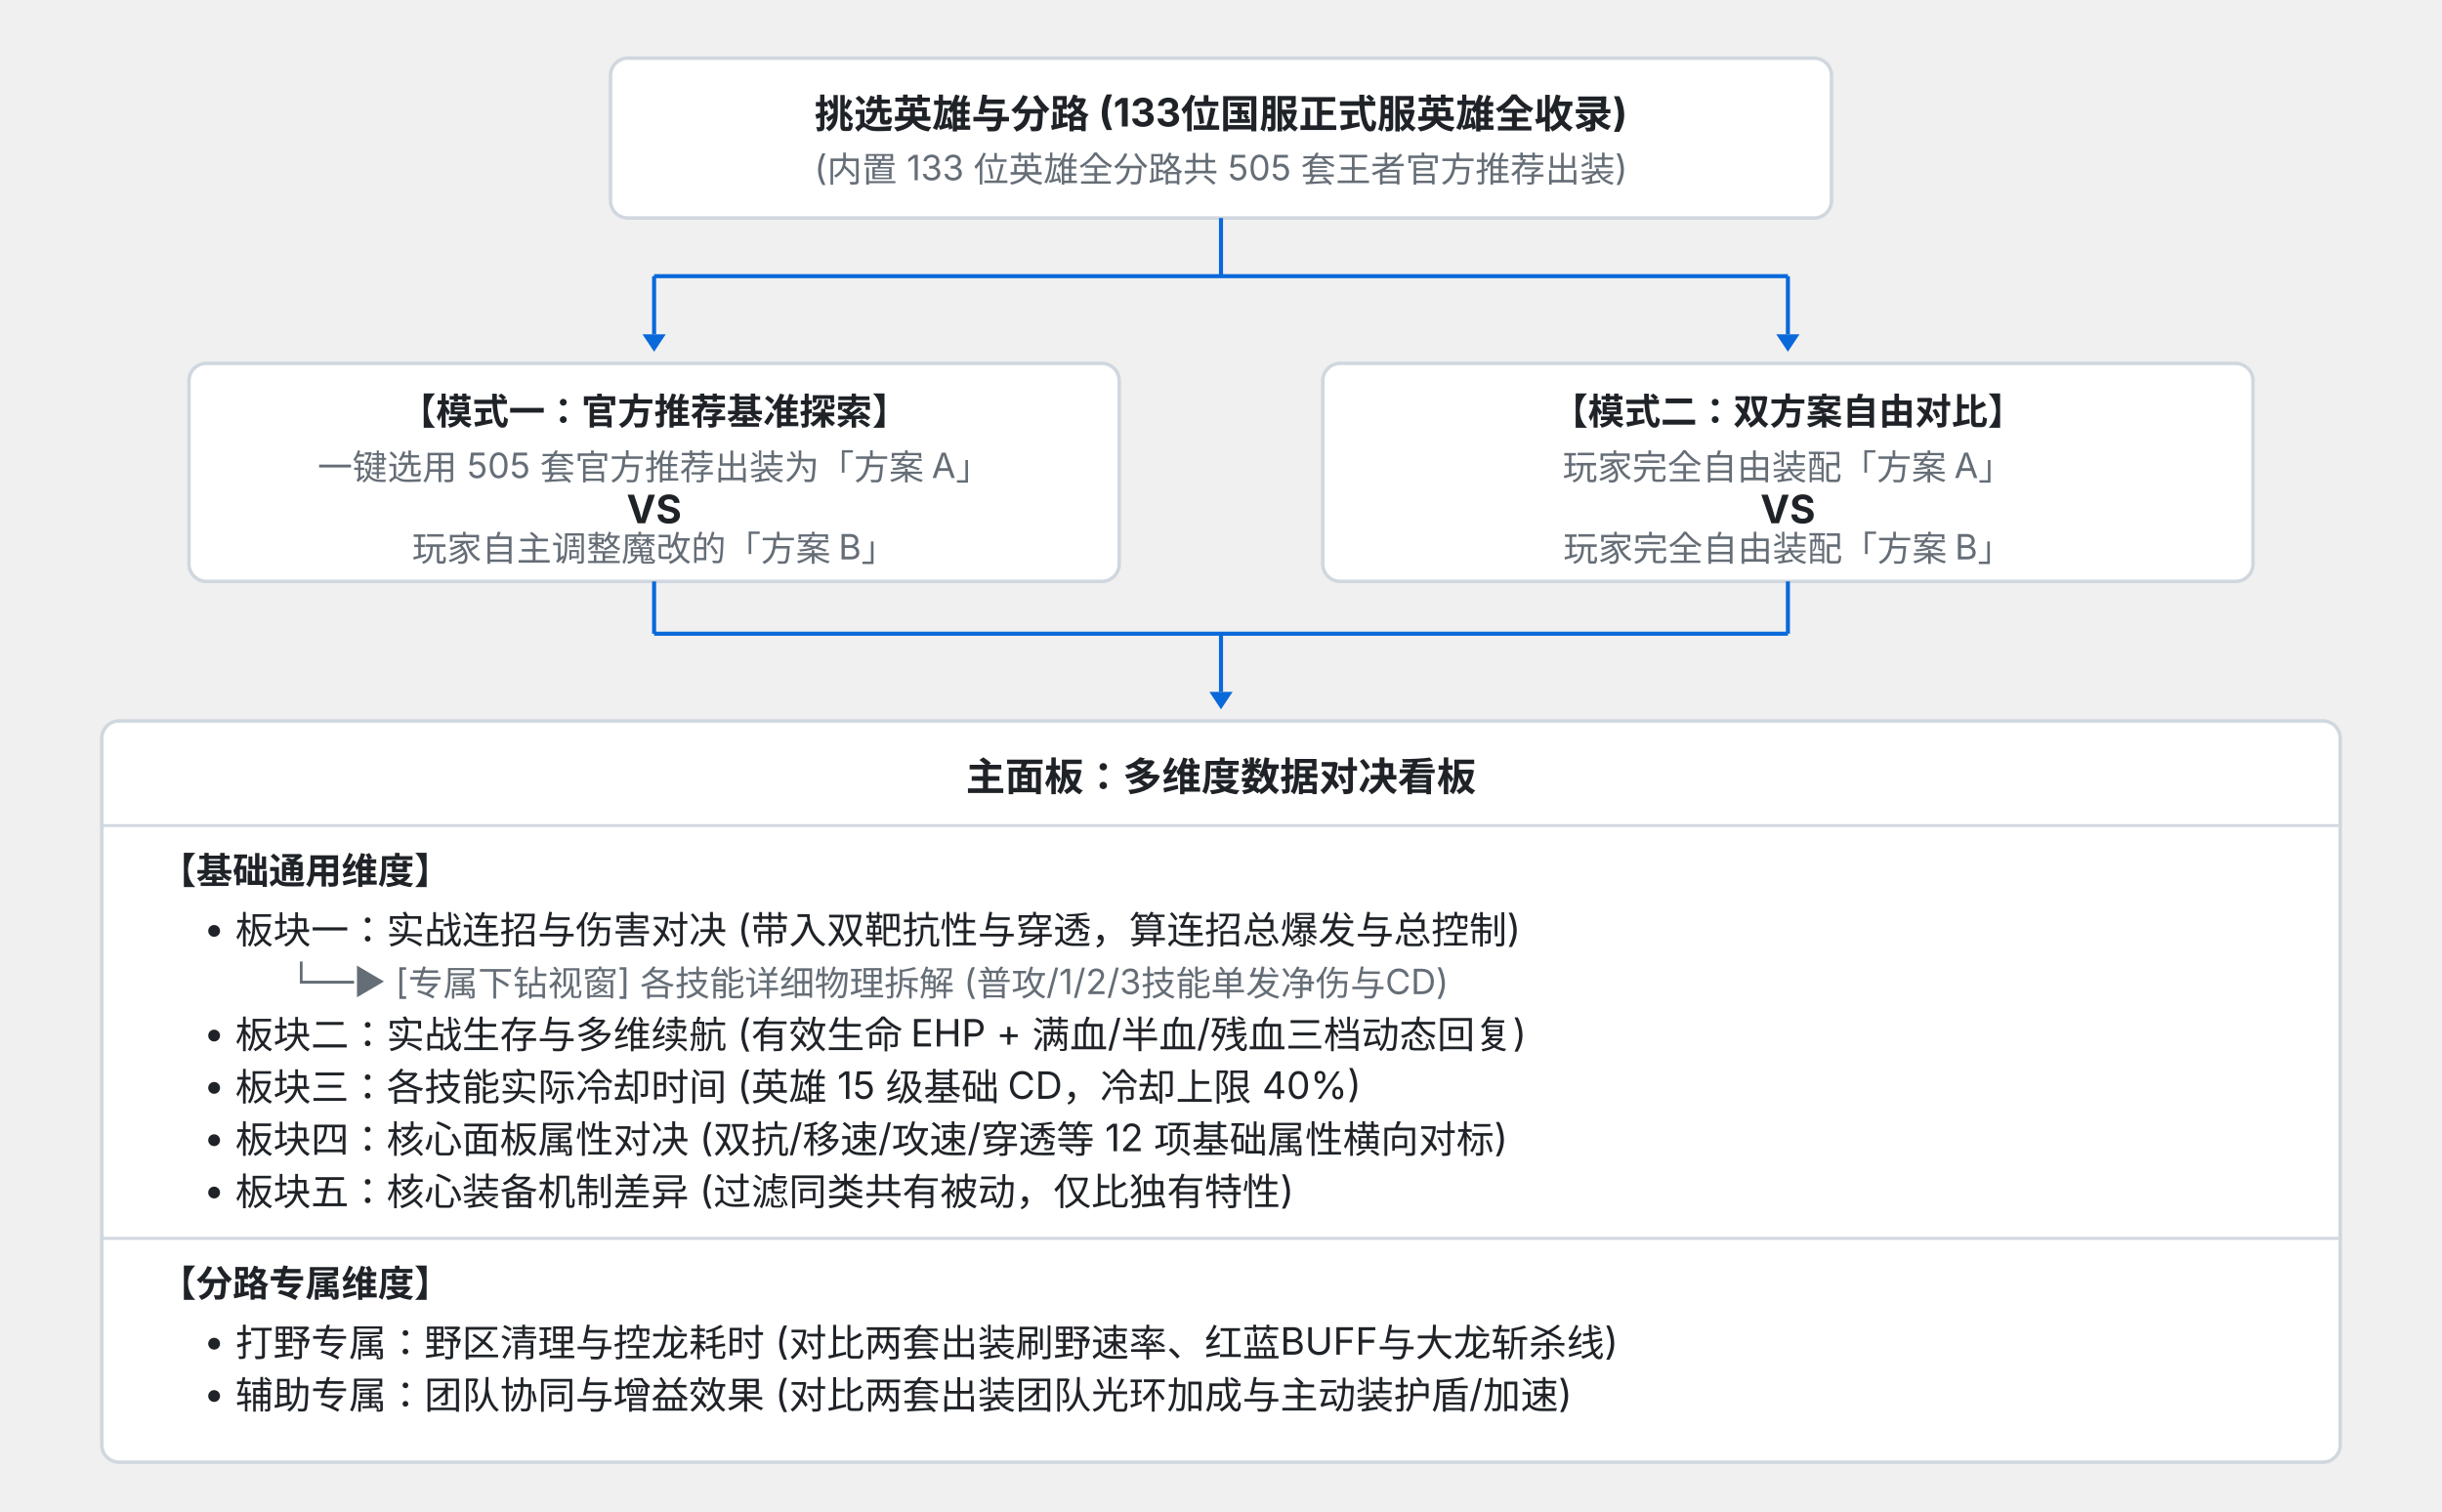
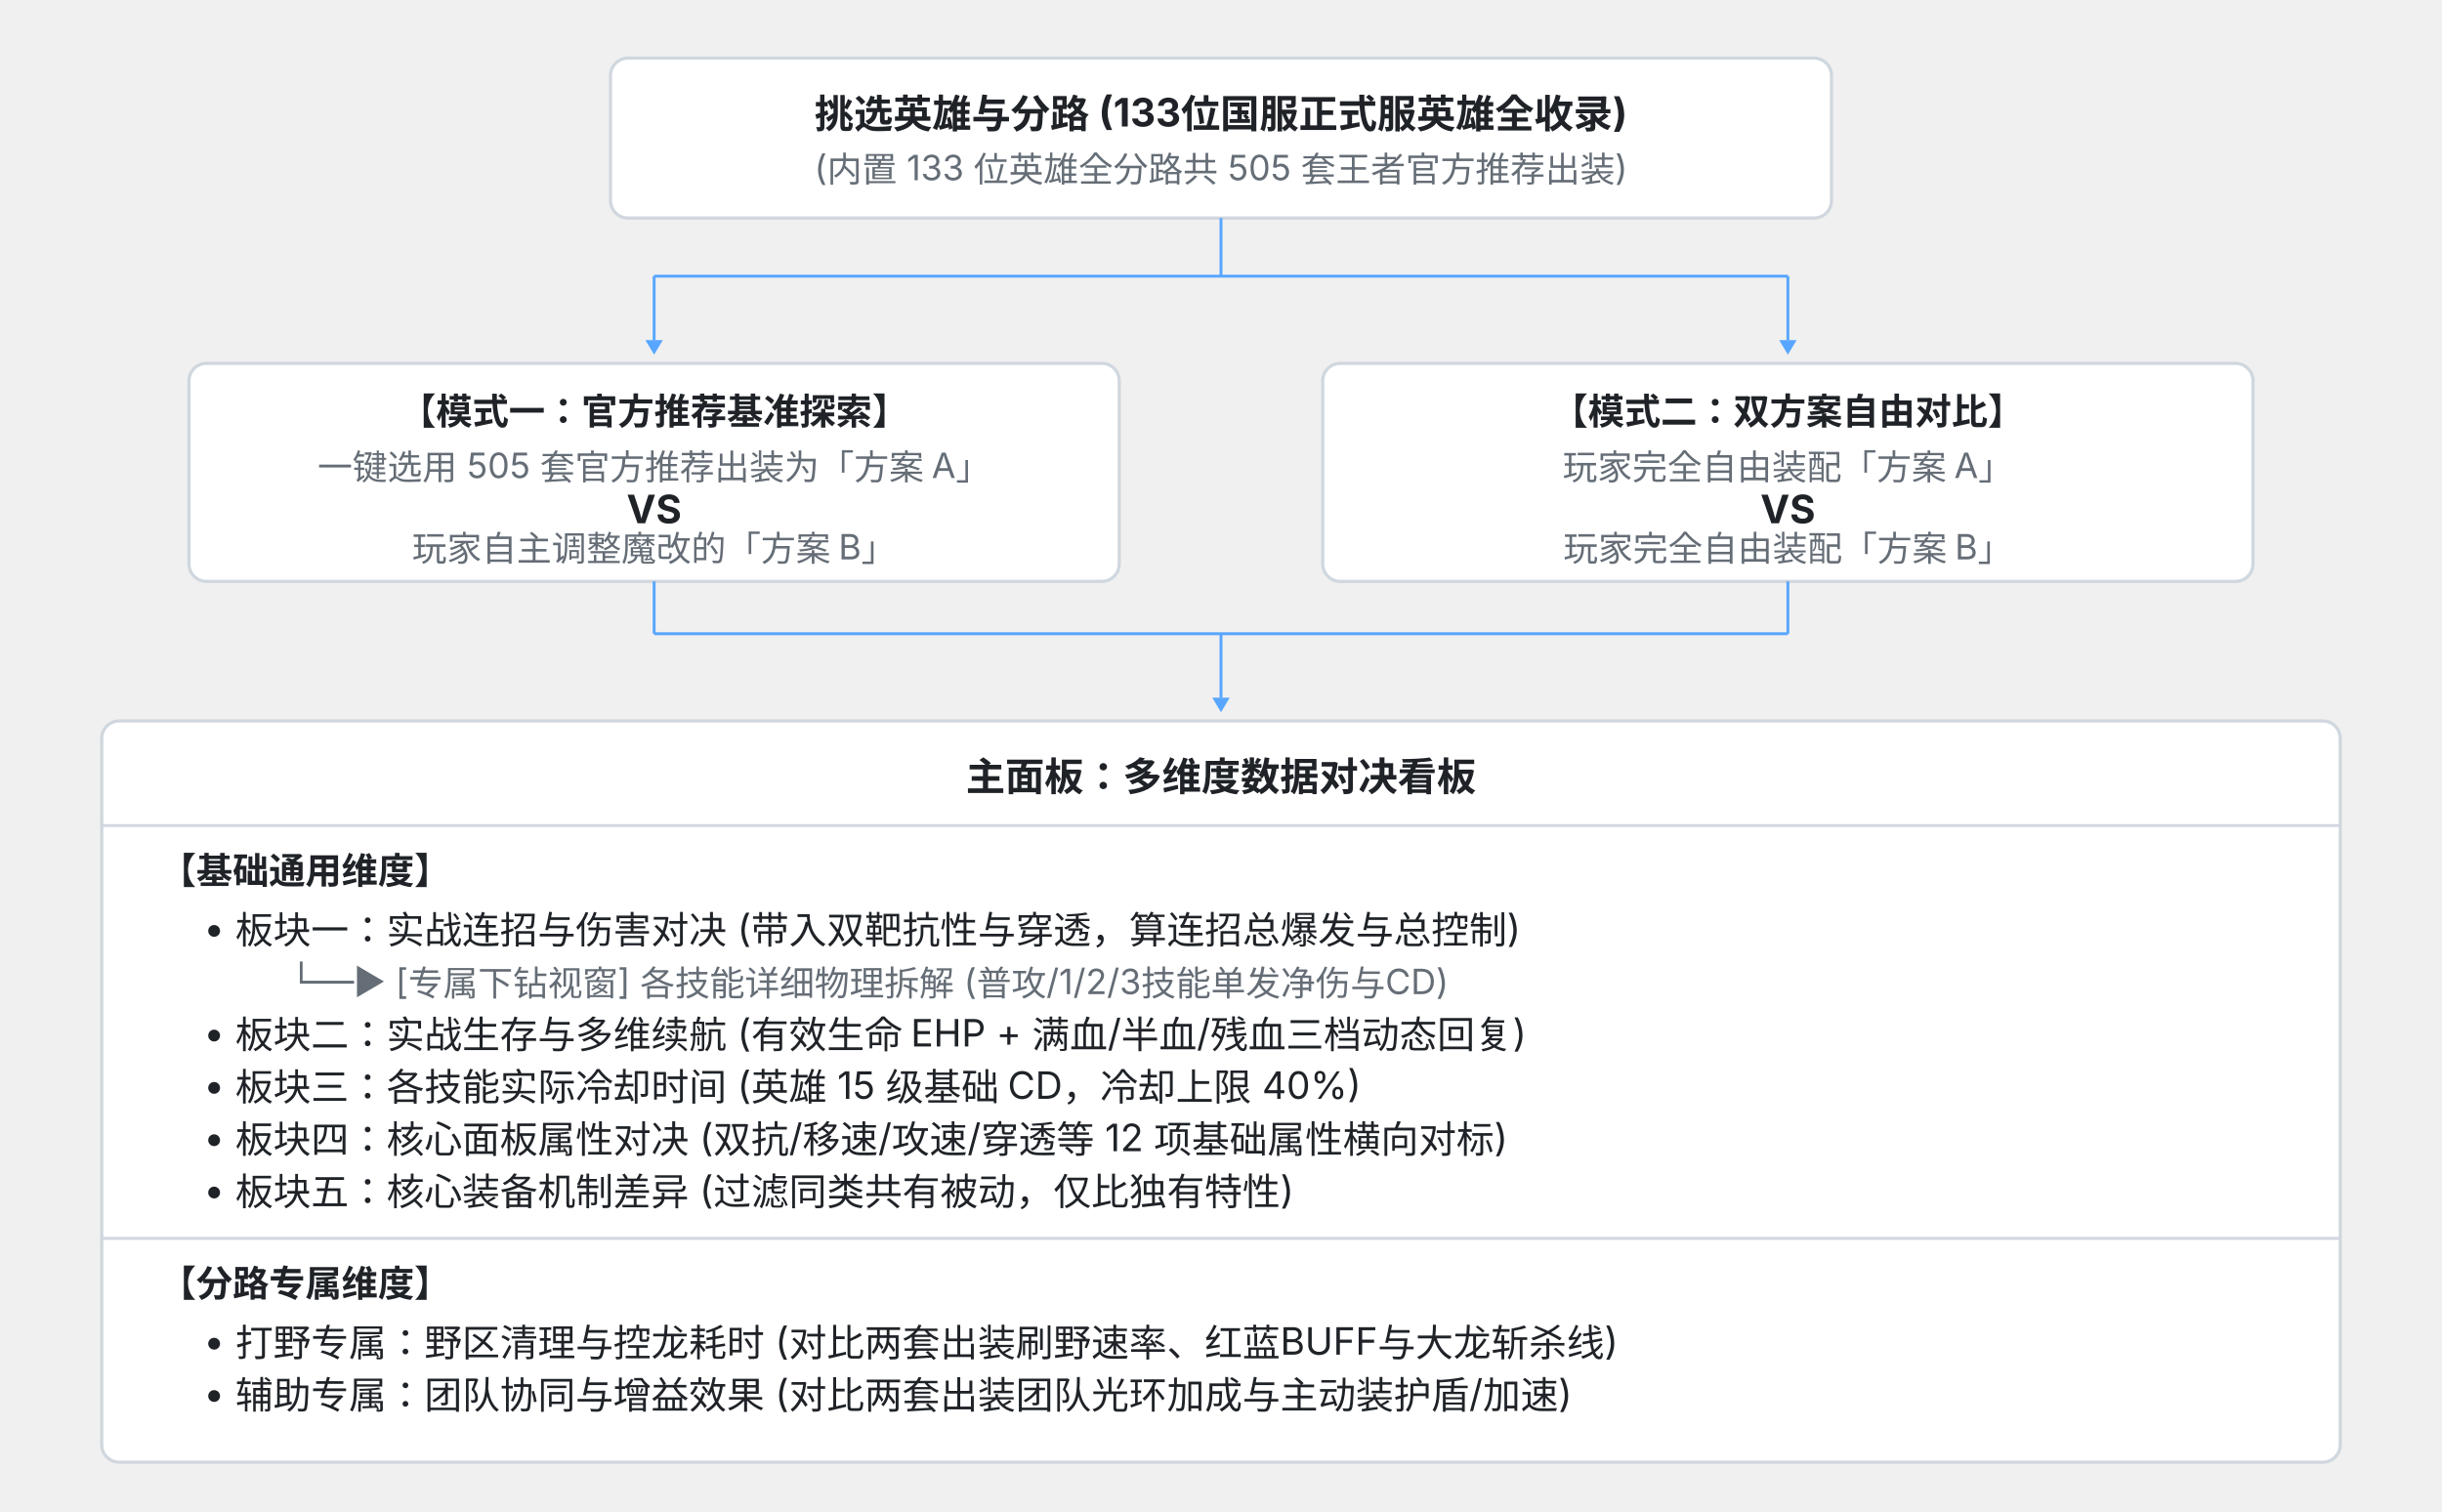
<svg xmlns="http://www.w3.org/2000/svg" width="840" height="520" viewBox="0 0 840 520">
  <defs>
    <style>
      /* 全局统一白色卡片风格 */
-       .box { fill: #ffffff; stroke: #d0d7de; stroke-width: 1.2; rx: 6px; }
+       .box { fill: #ffffff; stroke: #d0d7de; stroke-width: 1.1; rx: 6px; }
      
-       /* 流程线专属蓝色 */
-       .conn-line { stroke: #0969da; stroke-width: 1.4; fill: none; }
-       .arrow { fill: #0969da; }
+       /* 流程线：变细 (1.0px)、颜色变浅清透 (#58a6ff) */
+       .conn-line { stroke: #58a6ff; stroke-width: 1.0; fill: none; }
+       .arrow { fill: #58a6ff; }
      
      /* 分隔线 */
      .divider { stroke: #d0d7de; stroke-width: 1; }
      
-       /* 文字仅保留两种层级色彩：主要黑灰 (#1f2328) 与 次要说明灰 (#656d76) */
+       /* 文字两档层级色彩 */
      .txt-bold { font-family: -apple-system, BlinkMacSystemFont, "Segoe UI", ui-monospace, SFMono-Regular, Consolas, sans-serif; font-size: 13.5px; font-weight: bold; fill: #1f2328; }
      .txt-main { font-family: -apple-system, BlinkMacSystemFont, "Segoe UI", ui-monospace, SFMono-Regular, Consolas, sans-serif; font-size: 13px; fill: #1f2328; }
      .txt-dim { font-family: -apple-system, BlinkMacSystemFont, "Segoe UI", ui-monospace, SFMono-Regular, Consolas, sans-serif; font-size: 12px; fill: #656d76; }
      .txt-sub-title { font-family: -apple-system, BlinkMacSystemFont, "Segoe UI", ui-monospace, SFMono-Regular, Consolas, sans-serif; font-size: 12.5px; font-weight: bold; fill: #1f2328; }
    </style>
  </defs>
  <rect x="210" y="20" width="420" height="55" class="box" />
  <text x="420" y="44" text-anchor="middle" class="txt-bold">挑选英雄与分路 (133位国服正式服英雄全收录)</text>
  <text x="420" y="62" text-anchor="middle" class="txt-dim">(内置 133 位英雄全分路共 505 套王者官方推荐出装)</text>
  <line x1="420" y1="75" x2="420" y2="95" class="conn-line" />
  <line x1="225" y1="95" x2="615" y2="95" class="conn-line" />
-   <line x1="225" y1="95" x2="225" y2="115" class="conn-line" />
-   <line x1="615" y1="95" x2="615" y2="115" class="conn-line" />
-   <polygon points="221,115 229,115 225,121" class="arrow" />
-   <polygon points="611,115 619,115 615,121" class="arrow" />
+   <line x1="225" y1="95" x2="225" y2="117" class="conn-line" />
+   <line x1="615" y1="95" x2="615" y2="117" class="conn-line" />
+   <polygon points="222,117 228,117 225,122" class="arrow" />
+   <polygon points="612,117 618,117 615,122" class="arrow" />
  <rect x="65" y="125" width="320" height="75" class="box" />
  <text x="225" y="146" text-anchor="middle" class="txt-sub-title">【模式一：官方推荐基准探索】</text>
  <text x="225" y="165" text-anchor="middle" class="txt-dim">一键选用 505 套官方推荐出装为「方案 A」</text>
  <text x="225" y="180" text-anchor="middle" class="txt-bold" font-size="11">VS</text>
  <text x="225" y="193" text-anchor="middle" class="txt-dim">玩家自主调整魔改的「方案 B」</text>
  <rect x="455" y="125" width="320" height="75" class="box" />
  <text x="615" y="146" text-anchor="middle" class="txt-sub-title">【模式二：双方案自由对比】</text>
  <text x="615" y="165" text-anchor="middle" class="txt-dim">玩家完全自由装配「方案 A」</text>
  <text x="615" y="180" text-anchor="middle" class="txt-bold" font-size="11">VS</text>
  <text x="615" y="193" text-anchor="middle" class="txt-dim">玩家完全自由装配「方案 B」</text>
  <line x1="225" y1="200" x2="225" y2="218" class="conn-line" />
  <line x1="615" y1="200" x2="615" y2="218" class="conn-line" />
  <line x1="225" y1="218" x2="615" y2="218" class="conn-line" />
-   <line x1="420" y1="218" x2="420" y2="238" class="conn-line" />
-   <polygon points="416,238 424,238 420,244" class="arrow" />
+   <line x1="420" y1="218" x2="420" y2="240" class="conn-line" />
+   <polygon points="417,240 423,240 420,245" class="arrow" />
  <rect x="35" y="248" width="770" height="255" class="box" />
  <text x="420" y="272" text-anchor="middle" class="txt-bold" font-size="14">主面板：多维度数据对决看板</text>
  <line x1="35" y1="284" x2="805" y2="284" class="divider" />
  <text x="55" y="304" class="txt-sub-title">【基础通用维度】</text>
  <text x="70" y="324" class="txt-main">• 板块一：实战连招与伤害对决 (带入双靶抗性与穿透，算连招总爆发与总控制)</text>
  <text x="100" y="342" class="txt-dim">└──► [专属下钻视窗] 各技能详细物理拆解 (普攻/1/2/3技能单发净伤与CD)</text>
  <text x="70" y="360" class="txt-main">• 板块二：实战生存与多维续航 (有效生命 EHP + 满血/半血/残血三档动态回复)</text>
  <text x="70" y="378" class="txt-main">• 板块三：各技能实际冷却时间 (英雄 15 级基础 CD，冷却上限 40%)</text>
  <text x="70" y="396" class="txt-main">• 板块四：核心面板属性对决 (双抗/移速/攻速/穿透等 12 项基础属性横向对标)</text>
  <text x="70" y="414" class="txt-main">• 板块五：核心装备机制差异 (过滤同类共有被动，仅比独有特性)</text>
  <line x1="35" y1="426" x2="805" y2="426" class="divider" />
  <text x="55" y="446" class="txt-sub-title">【分路专属维度】</text>
  <text x="70" y="466" class="txt-main">• 打野专属：野区清理与控龙耗时 (对比两套出装刷野速率、红蓝BUFF与大龙斩杀线)</text>
  <text x="70" y="484" class="txt-main">• 辅助专属：团队协同与增益效果 (对比两套出装团队光环加成与主动装护盾/加速)</text>
</svg>
